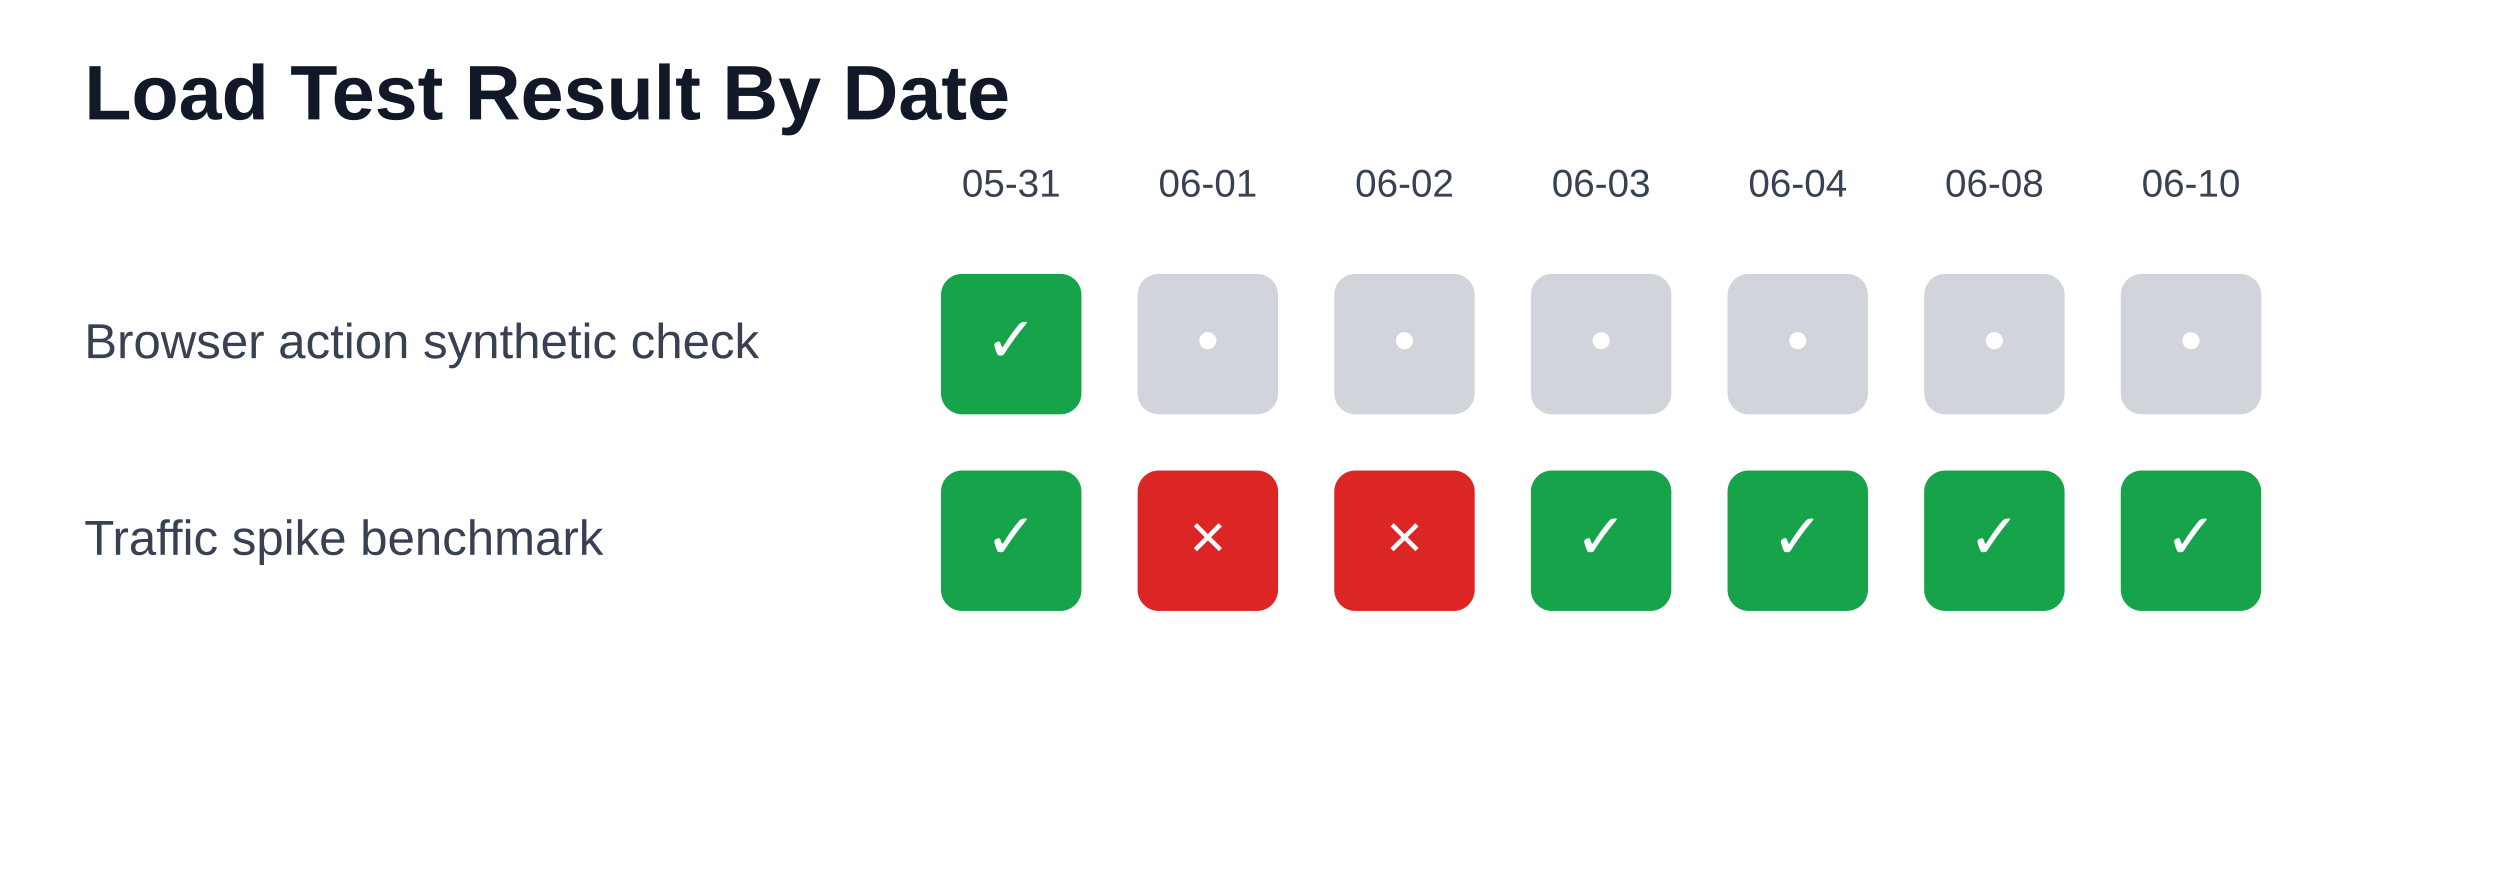
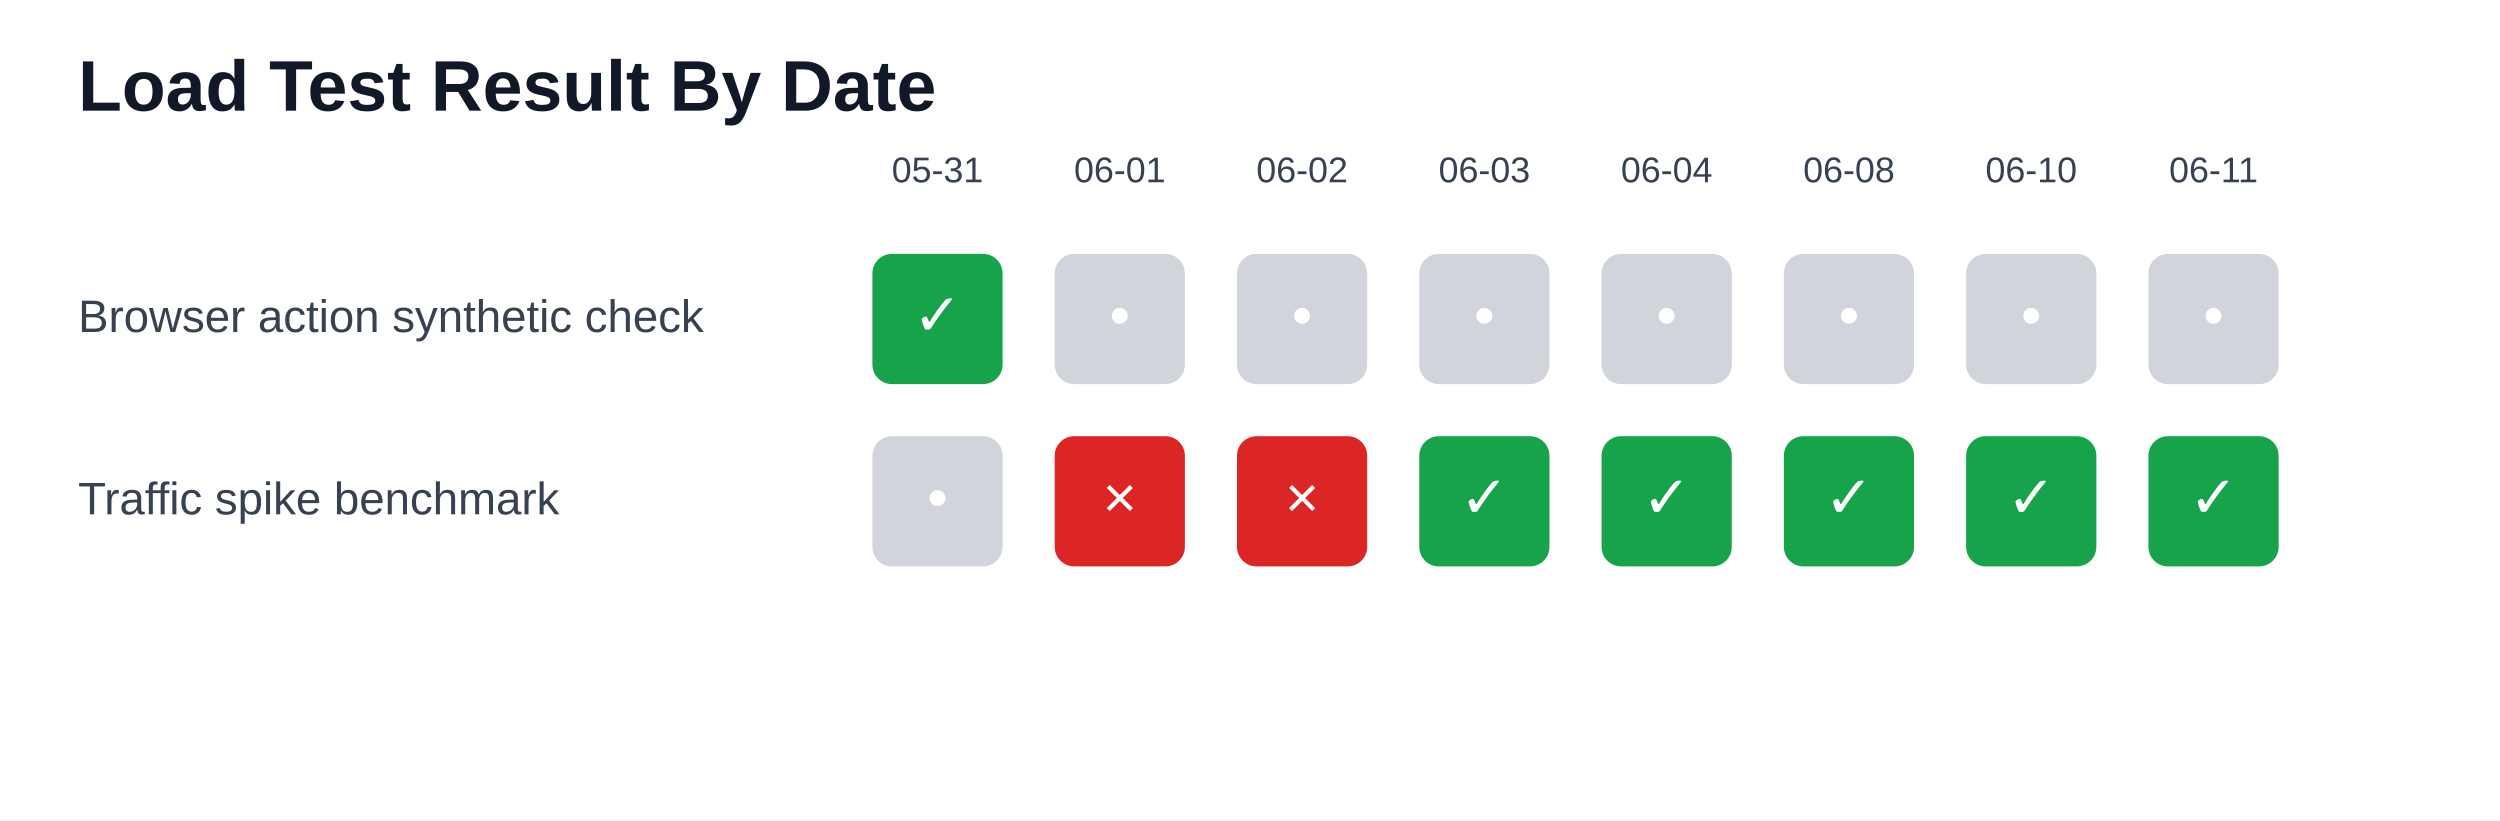
- <svg xmlns="http://www.w3.org/2000/svg" width="712" height="252" viewBox="0 0 712 252" role="img" aria-label="Load test result heatmap">
+ <svg xmlns="http://www.w3.org/2000/svg" width="768" height="252" viewBox="0 0 768 252" role="img" aria-label="Load test result heatmap">
  <rect width="100%" height="100%" fill="#ffffff" />
  <text x="24" y="34" font-family="Arial, sans-serif" font-size="22" font-weight="700" fill="#111827">Load Test Result By Date</text>
  <text x="288" y="56" text-anchor="middle" font-family="Arial, sans-serif" font-size="11" fill="#374151">05-31</text>
  <text x="344" y="56" text-anchor="middle" font-family="Arial, sans-serif" font-size="11" fill="#374151">06-01</text>
  <text x="400" y="56" text-anchor="middle" font-family="Arial, sans-serif" font-size="11" fill="#374151">06-02</text>
  <text x="456" y="56" text-anchor="middle" font-family="Arial, sans-serif" font-size="11" fill="#374151">06-03</text>
  <text x="512" y="56" text-anchor="middle" font-family="Arial, sans-serif" font-size="11" fill="#374151">06-04</text>
  <text x="568" y="56" text-anchor="middle" font-family="Arial, sans-serif" font-size="11" fill="#374151">06-08</text>
  <text x="624" y="56" text-anchor="middle" font-family="Arial, sans-serif" font-size="11" fill="#374151">06-10</text>
+   <text x="680" y="56" text-anchor="middle" font-family="Arial, sans-serif" font-size="11" fill="#374151">06-11</text>
  <text x="24" y="102" font-family="Arial, sans-serif" font-size="14" fill="#374151">Browser action synthetic check</text>
  <rect x="268" y="78" width="40" height="40" rx="6" fill="#16a34a" />
  <text x="288" y="103" text-anchor="middle" font-family="Arial, sans-serif" font-size="18" fill="#ffffff">✓</text>
  <rect x="324" y="78" width="40" height="40" rx="6" fill="#d1d5db" />
  <text x="344" y="103" text-anchor="middle" font-family="Arial, sans-serif" font-size="18" fill="#ffffff">•</text>
  <rect x="380" y="78" width="40" height="40" rx="6" fill="#d1d5db" />
  <text x="400" y="103" text-anchor="middle" font-family="Arial, sans-serif" font-size="18" fill="#ffffff">•</text>
  <rect x="436" y="78" width="40" height="40" rx="6" fill="#d1d5db" />
  <text x="456" y="103" text-anchor="middle" font-family="Arial, sans-serif" font-size="18" fill="#ffffff">•</text>
  <rect x="492" y="78" width="40" height="40" rx="6" fill="#d1d5db" />
  <text x="512" y="103" text-anchor="middle" font-family="Arial, sans-serif" font-size="18" fill="#ffffff">•</text>
  <rect x="548" y="78" width="40" height="40" rx="6" fill="#d1d5db" />
  <text x="568" y="103" text-anchor="middle" font-family="Arial, sans-serif" font-size="18" fill="#ffffff">•</text>
  <rect x="604" y="78" width="40" height="40" rx="6" fill="#d1d5db" />
  <text x="624" y="103" text-anchor="middle" font-family="Arial, sans-serif" font-size="18" fill="#ffffff">•</text>
+   <rect x="660" y="78" width="40" height="40" rx="6" fill="#d1d5db" />
+   <text x="680" y="103" text-anchor="middle" font-family="Arial, sans-serif" font-size="18" fill="#ffffff">•</text>
  <text x="24" y="158" font-family="Arial, sans-serif" font-size="14" fill="#374151">Traffic spike benchmark</text>
-   <rect x="268" y="134" width="40" height="40" rx="6" fill="#16a34a" />
-   <text x="288" y="159" text-anchor="middle" font-family="Arial, sans-serif" font-size="18" fill="#ffffff">✓</text>
+   <rect x="268" y="134" width="40" height="40" rx="6" fill="#d1d5db" />
+   <text x="288" y="159" text-anchor="middle" font-family="Arial, sans-serif" font-size="18" fill="#ffffff">•</text>
  <rect x="324" y="134" width="40" height="40" rx="6" fill="#dc2626" />
  <text x="344" y="159" text-anchor="middle" font-family="Arial, sans-serif" font-size="18" fill="#ffffff">×</text>
  <rect x="380" y="134" width="40" height="40" rx="6" fill="#dc2626" />
  <text x="400" y="159" text-anchor="middle" font-family="Arial, sans-serif" font-size="18" fill="#ffffff">×</text>
  <rect x="436" y="134" width="40" height="40" rx="6" fill="#16a34a" />
  <text x="456" y="159" text-anchor="middle" font-family="Arial, sans-serif" font-size="18" fill="#ffffff">✓</text>
  <rect x="492" y="134" width="40" height="40" rx="6" fill="#16a34a" />
  <text x="512" y="159" text-anchor="middle" font-family="Arial, sans-serif" font-size="18" fill="#ffffff">✓</text>
  <rect x="548" y="134" width="40" height="40" rx="6" fill="#16a34a" />
  <text x="568" y="159" text-anchor="middle" font-family="Arial, sans-serif" font-size="18" fill="#ffffff">✓</text>
  <rect x="604" y="134" width="40" height="40" rx="6" fill="#16a34a" />
  <text x="624" y="159" text-anchor="middle" font-family="Arial, sans-serif" font-size="18" fill="#ffffff">✓</text>
+   <rect x="660" y="134" width="40" height="40" rx="6" fill="#16a34a" />
+   <text x="680" y="159" text-anchor="middle" font-family="Arial, sans-serif" font-size="18" fill="#ffffff">✓</text>
</svg>
